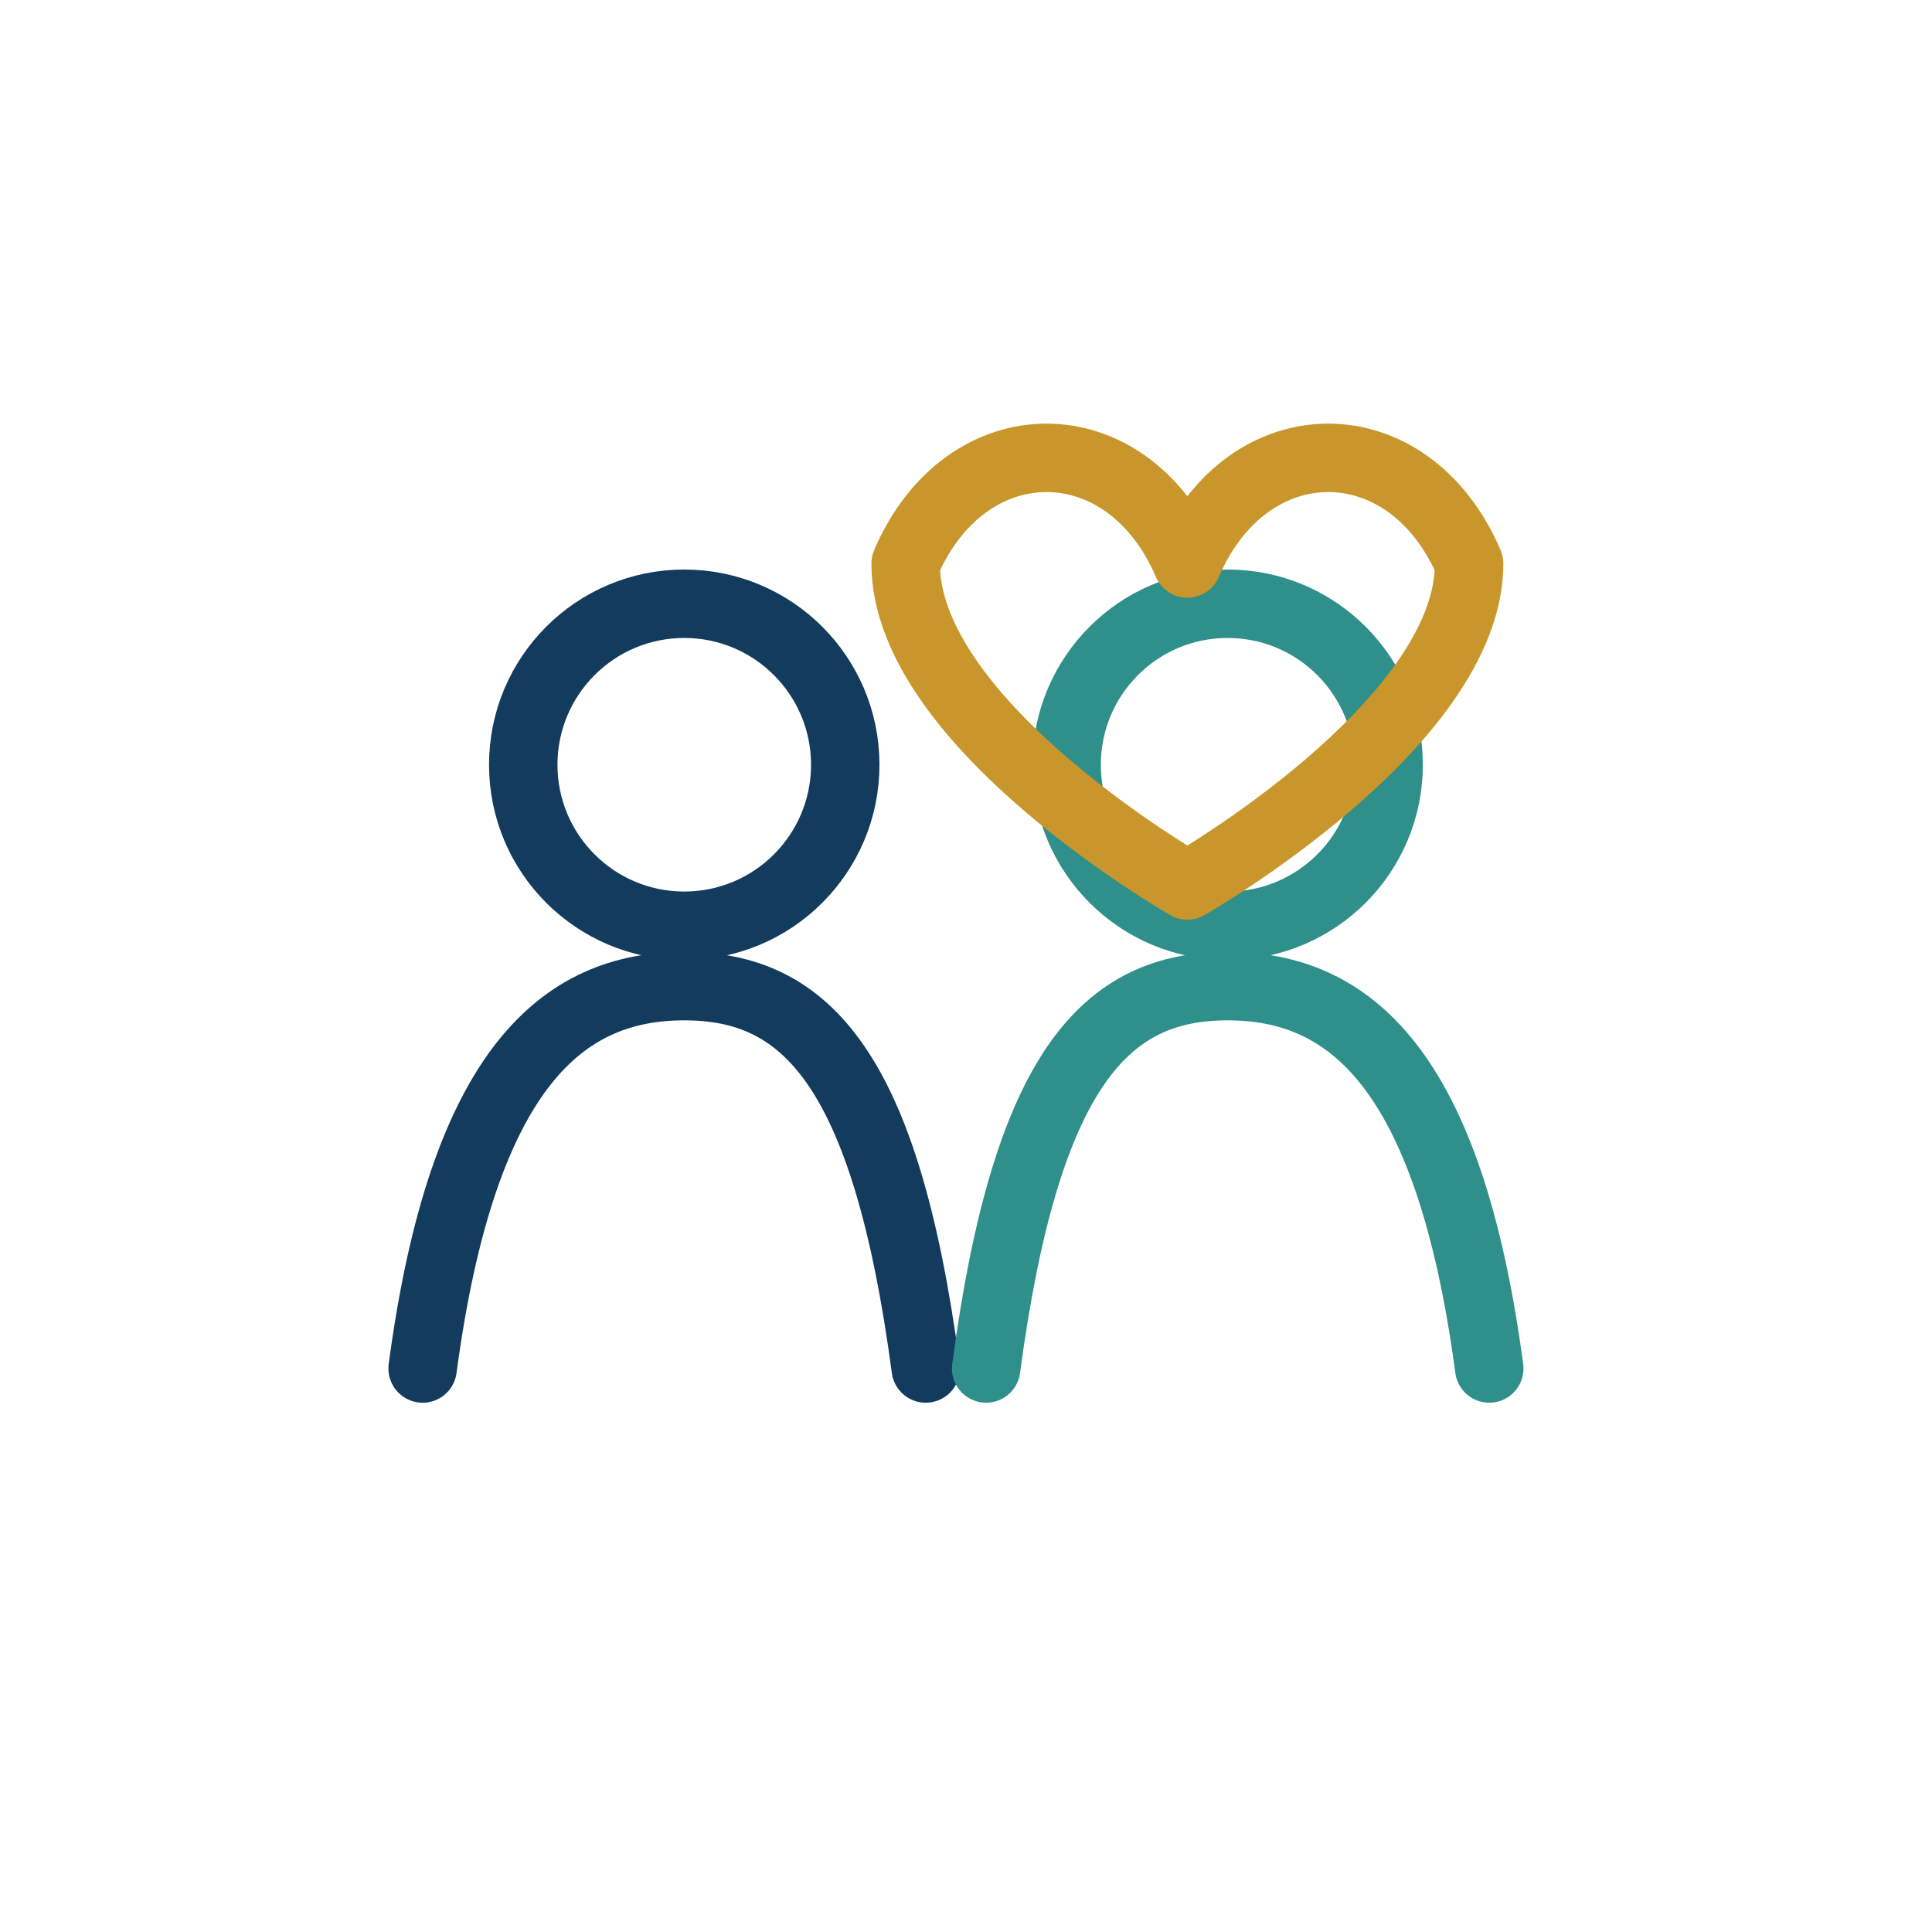
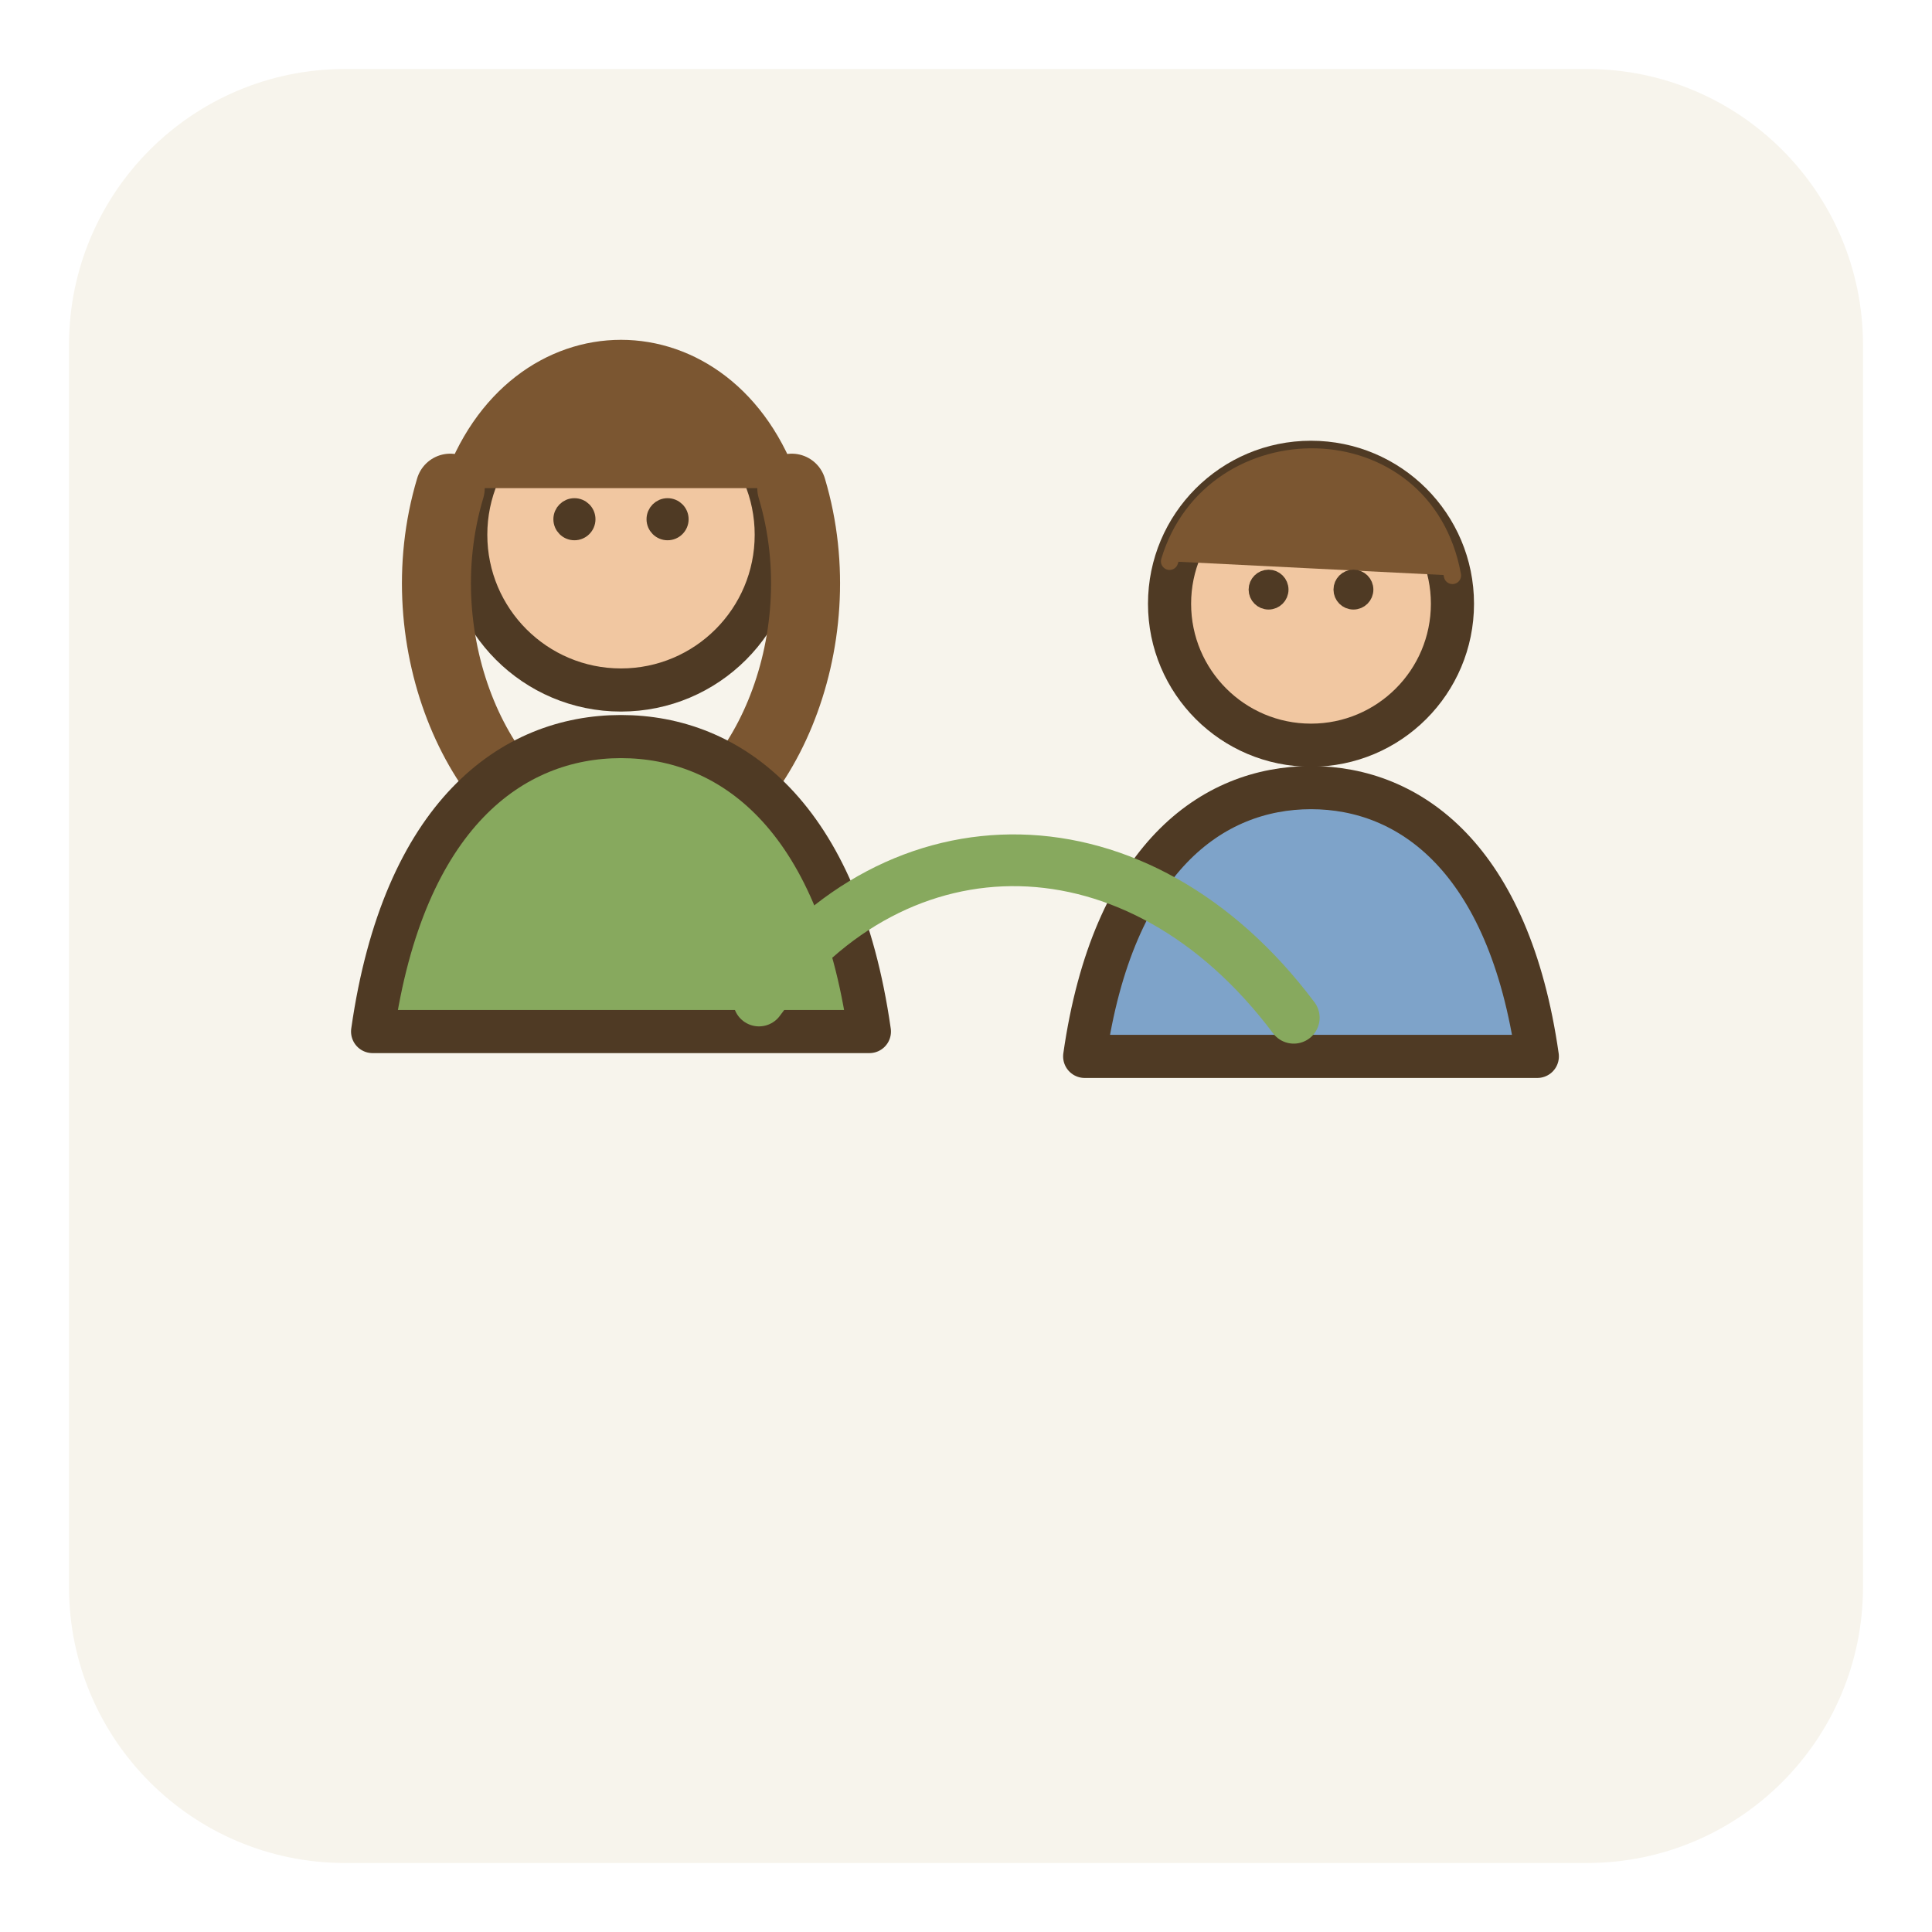
- <svg xmlns="http://www.w3.org/2000/svg" viewBox="0 0 96 96" role="img" aria-labelledby="t">
-   <g fill="none" stroke="#123B5D" stroke-width="3.4" stroke-linecap="round" stroke-linejoin="round">
-     <circle cx="34" cy="38" r="8" stroke="#123B5D" />
-     <circle cx="61" cy="38" r="8" stroke="#2F8F8A" />
-     <path d="M21 68 C23 53 28 49 34 49 C40 49 44 53 46 68" stroke="#123B5D" />
-     <path d="M49 68 C51 53 55 49 61 49 C67 49 72 53 74 68" stroke="#2F8F8A" />
-     <path d="M45 28 C48 21 56 21 59 28 C62 21 70 21 73 28 C73 36 59 44 59 44 C59 44 45 36 45 28" stroke="#C9962B" />
-   </g>
+ <svg xmlns="http://www.w3.org/2000/svg" viewBox="0 0 112 112" role="img" aria-labelledby="title">
+   <rect x="4" y="4" width="104" height="104" rx="16" fill="#F7F4EC" />
+   <circle cx="36" cy="31" r="9.0" fill="#F1C7A1" stroke="#4F3A24" stroke-width="2.5" />
+   <path d="M 26.1 28.3 C 23.4 37.3 27.9 47.2 34.2 49.0 M 45.9 28.3 C 48.6 37.3 44.1 47.2 37.8 49.0" fill="none" stroke="#7B5631" stroke-width="4" stroke-linecap="round" stroke-linejoin="round" />
+   <path d="M 26.1 28.3 C 29.7 17.5 42.3 17.5 45.9 28.3" fill="#7B5631" stroke="#7B5631" stroke-width="1" stroke-linecap="round" stroke-linejoin="round" />
+   <circle cx="33.3" cy="30.1" r="0.72" fill="#4F3A24" stroke="#4F3A24" stroke-width="1" />
+   <circle cx="38.7" cy="30.1" r="0.72" fill="#4F3A24" stroke="#4F3A24" stroke-width="1" />
+   <path d="M 33.3 34.6 C 36 36.4 38.7 34.6" fill="none" stroke="#4F3A24" stroke-width="1.5" stroke-linecap="round" stroke-linejoin="round" />
+   <path d="M 21.6 59.8 C 23.4 47.2 29.7 42.7 36 42.7 C 42.3 42.7 48.6 47.2 50.4 59.8 Z" fill="#87A95E" stroke="#4F3A24" stroke-width="2.5" stroke-linecap="round" stroke-linejoin="round" />
+   <circle cx="76" cy="35" r="8.2" fill="#F1C7A1" stroke="#4F3A24" stroke-width="2.5" />
+   <path d="M 67.8 32.54 C 70.26 24.34 82.56 24.34 84.2 33.36" fill="#7B5631" stroke="#7B5631" stroke-width="1" stroke-linecap="round" stroke-linejoin="round" />
+   <circle cx="73.54" cy="34.18" r="0.656" fill="#4F3A24" stroke="#4F3A24" stroke-width="1" />
+   <circle cx="78.46" cy="34.18" r="0.656" fill="#4F3A24" stroke="#4F3A24" stroke-width="1" />
+   <path d="M 73.54 38.28 C 76 39.92 78.46 38.28" fill="none" stroke="#4F3A24" stroke-width="1.5" stroke-linecap="round" stroke-linejoin="round" />
+   <path d="M 62.88 61.24 C 64.52 49.76 70.26 45.66 76 45.66 C 81.74 45.66 87.48 49.76 89.12 61.24 Z" fill="#7EA3C9" stroke="#4F3A24" stroke-width="2.5" stroke-linecap="round" stroke-linejoin="round" />
+   <path d="M 44 58 C 52 47 66 47 75 59" fill="none" stroke="#87A95E" stroke-width="3" stroke-linecap="round" stroke-linejoin="round" />
</svg>
